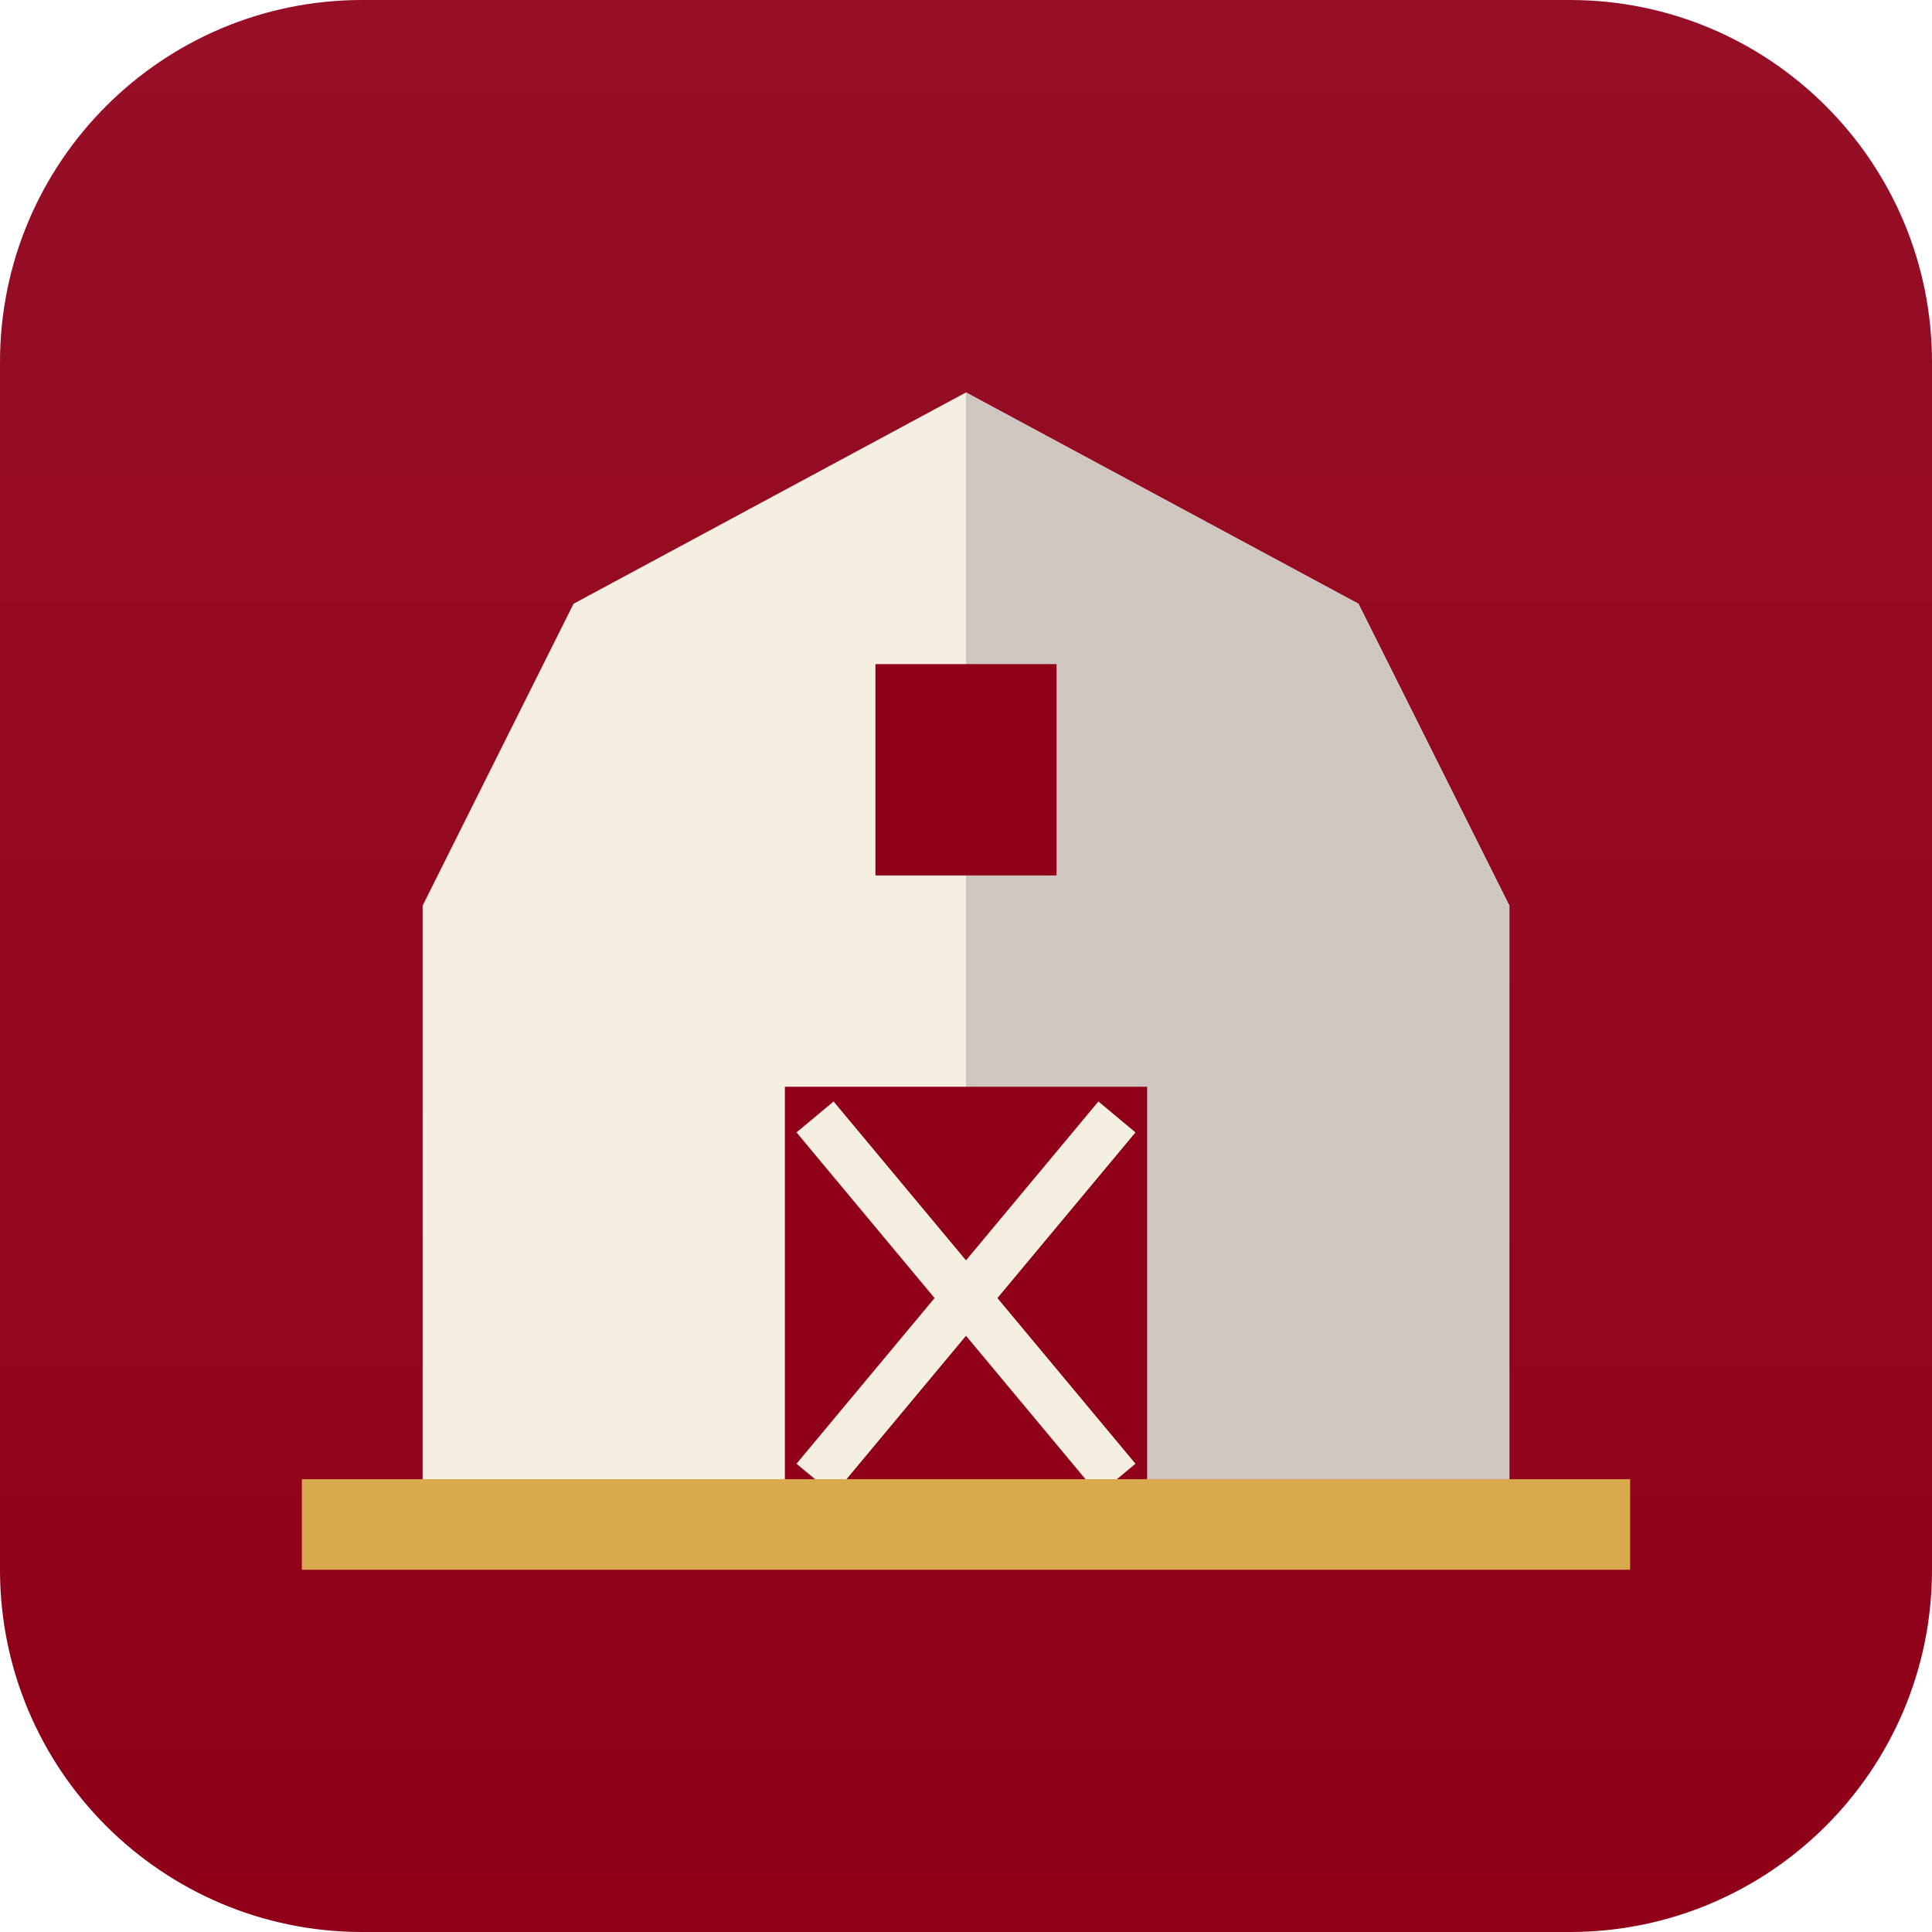
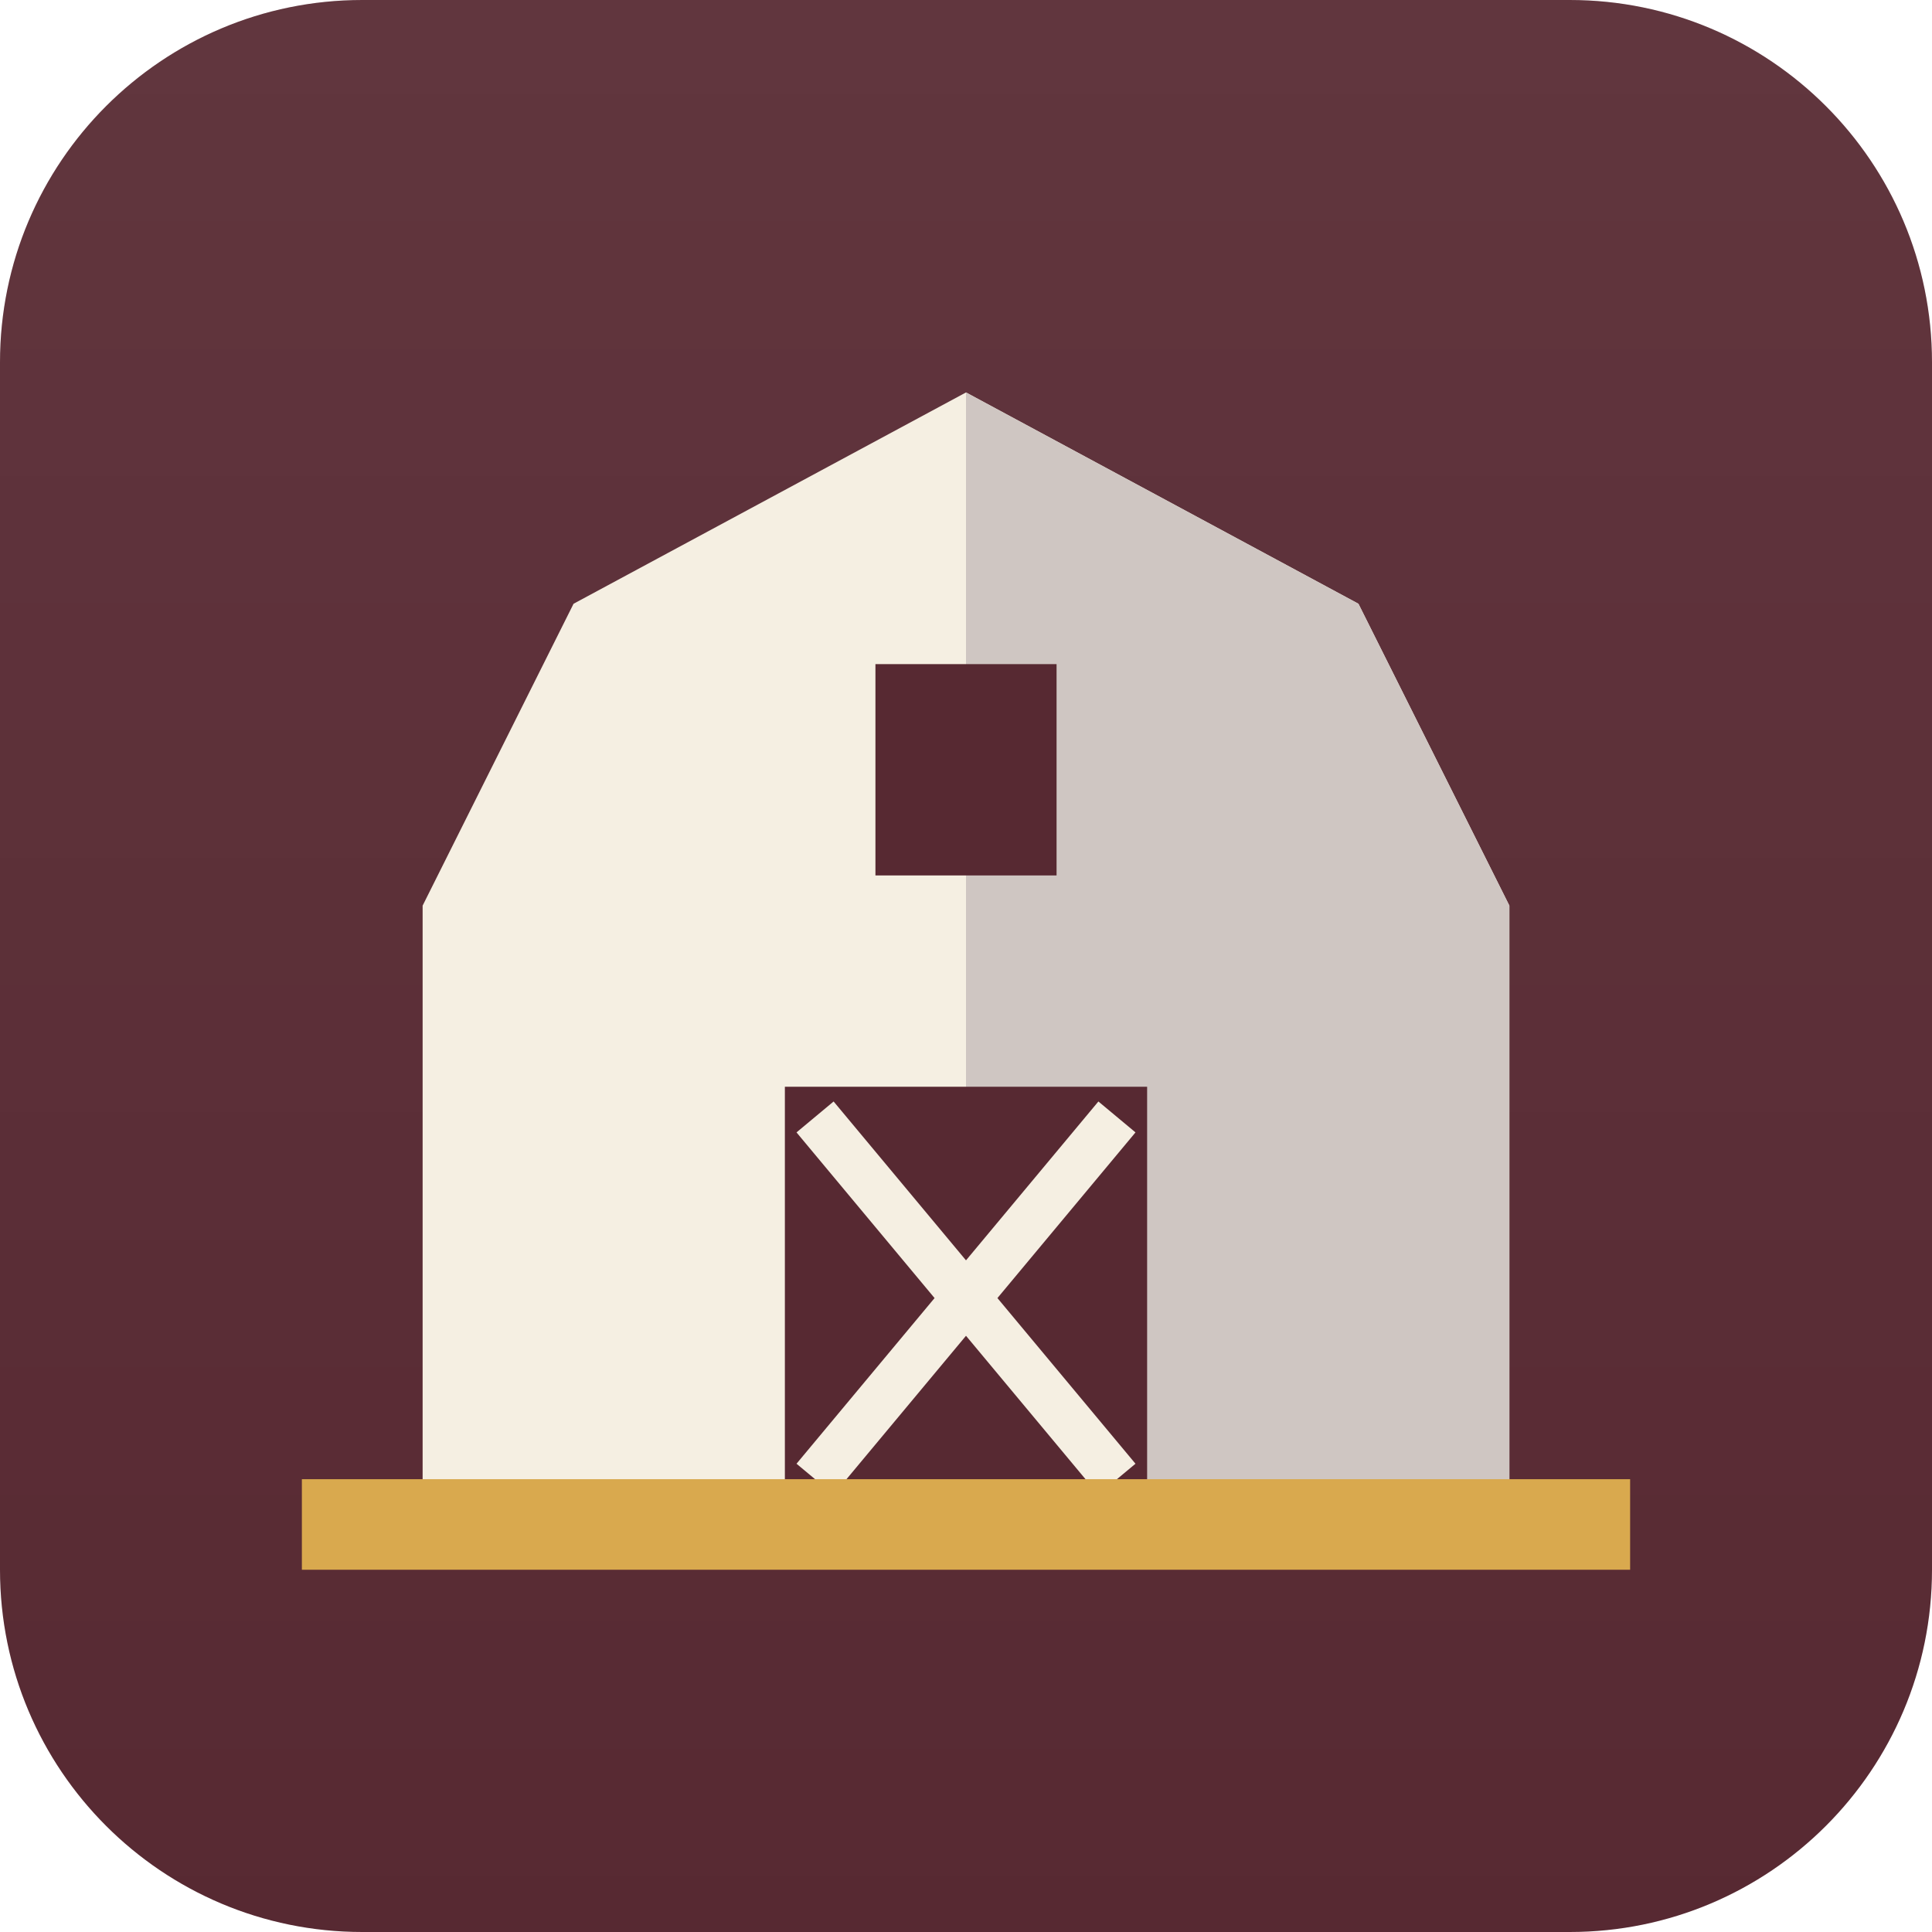
<svg xmlns="http://www.w3.org/2000/svg" viewBox="0 0 64 64">
  <defs>
    <linearGradient id="t" x1="0" y1="0" x2="0" y2="1">
      <stop offset="0" stop-color="#fff" stop-opacity=".06" />
      <stop offset="1" stop-color="#fff" stop-opacity="0" />
    </linearGradient>
  </defs>
-   <rect width="64" height="64" rx="12" fill="#8F0018" />
+   <rect width="64" height="64" rx="12" fill="#572932" />
  <rect width="64" height="64" rx="12" fill="url(#t)" />
  <g transform="translate(32 32) scale(1) translate(-32 -32)">
    <path d="M14 50 V30 L19 20 L32 13 L45 20 L50 30 V50 Z" fill="#F5EFE2" />
    <clipPath id="f">
      <path d="M14 50 V30 L19 20 L32 13 L45 20 L50 30 V50 Z" />
    </clipPath>
    <path d="M32 0 V64 H64 V0 Z" fill="#cfc6c2" clip-path="url(#f)" />
-     <path d="M26 50 V36 H38 V50 Z" fill="#8F0018" />
+     <path d="M26 50 V36 H38 V50 Z" fill="#572932" />
    <path d="M27 37 L37 49 M37 37 L27 49" stroke="#F5EFE2" stroke-width="1.6" />
-     <rect x="29" y="22" width="6" height="7" fill="#8F0018" />
+     <rect x="29" y="22" width="6" height="7" fill="#572932" />
    <rect x="10" y="49" width="44" height="3" fill="#D9A94E" />
  </g>
</svg>
